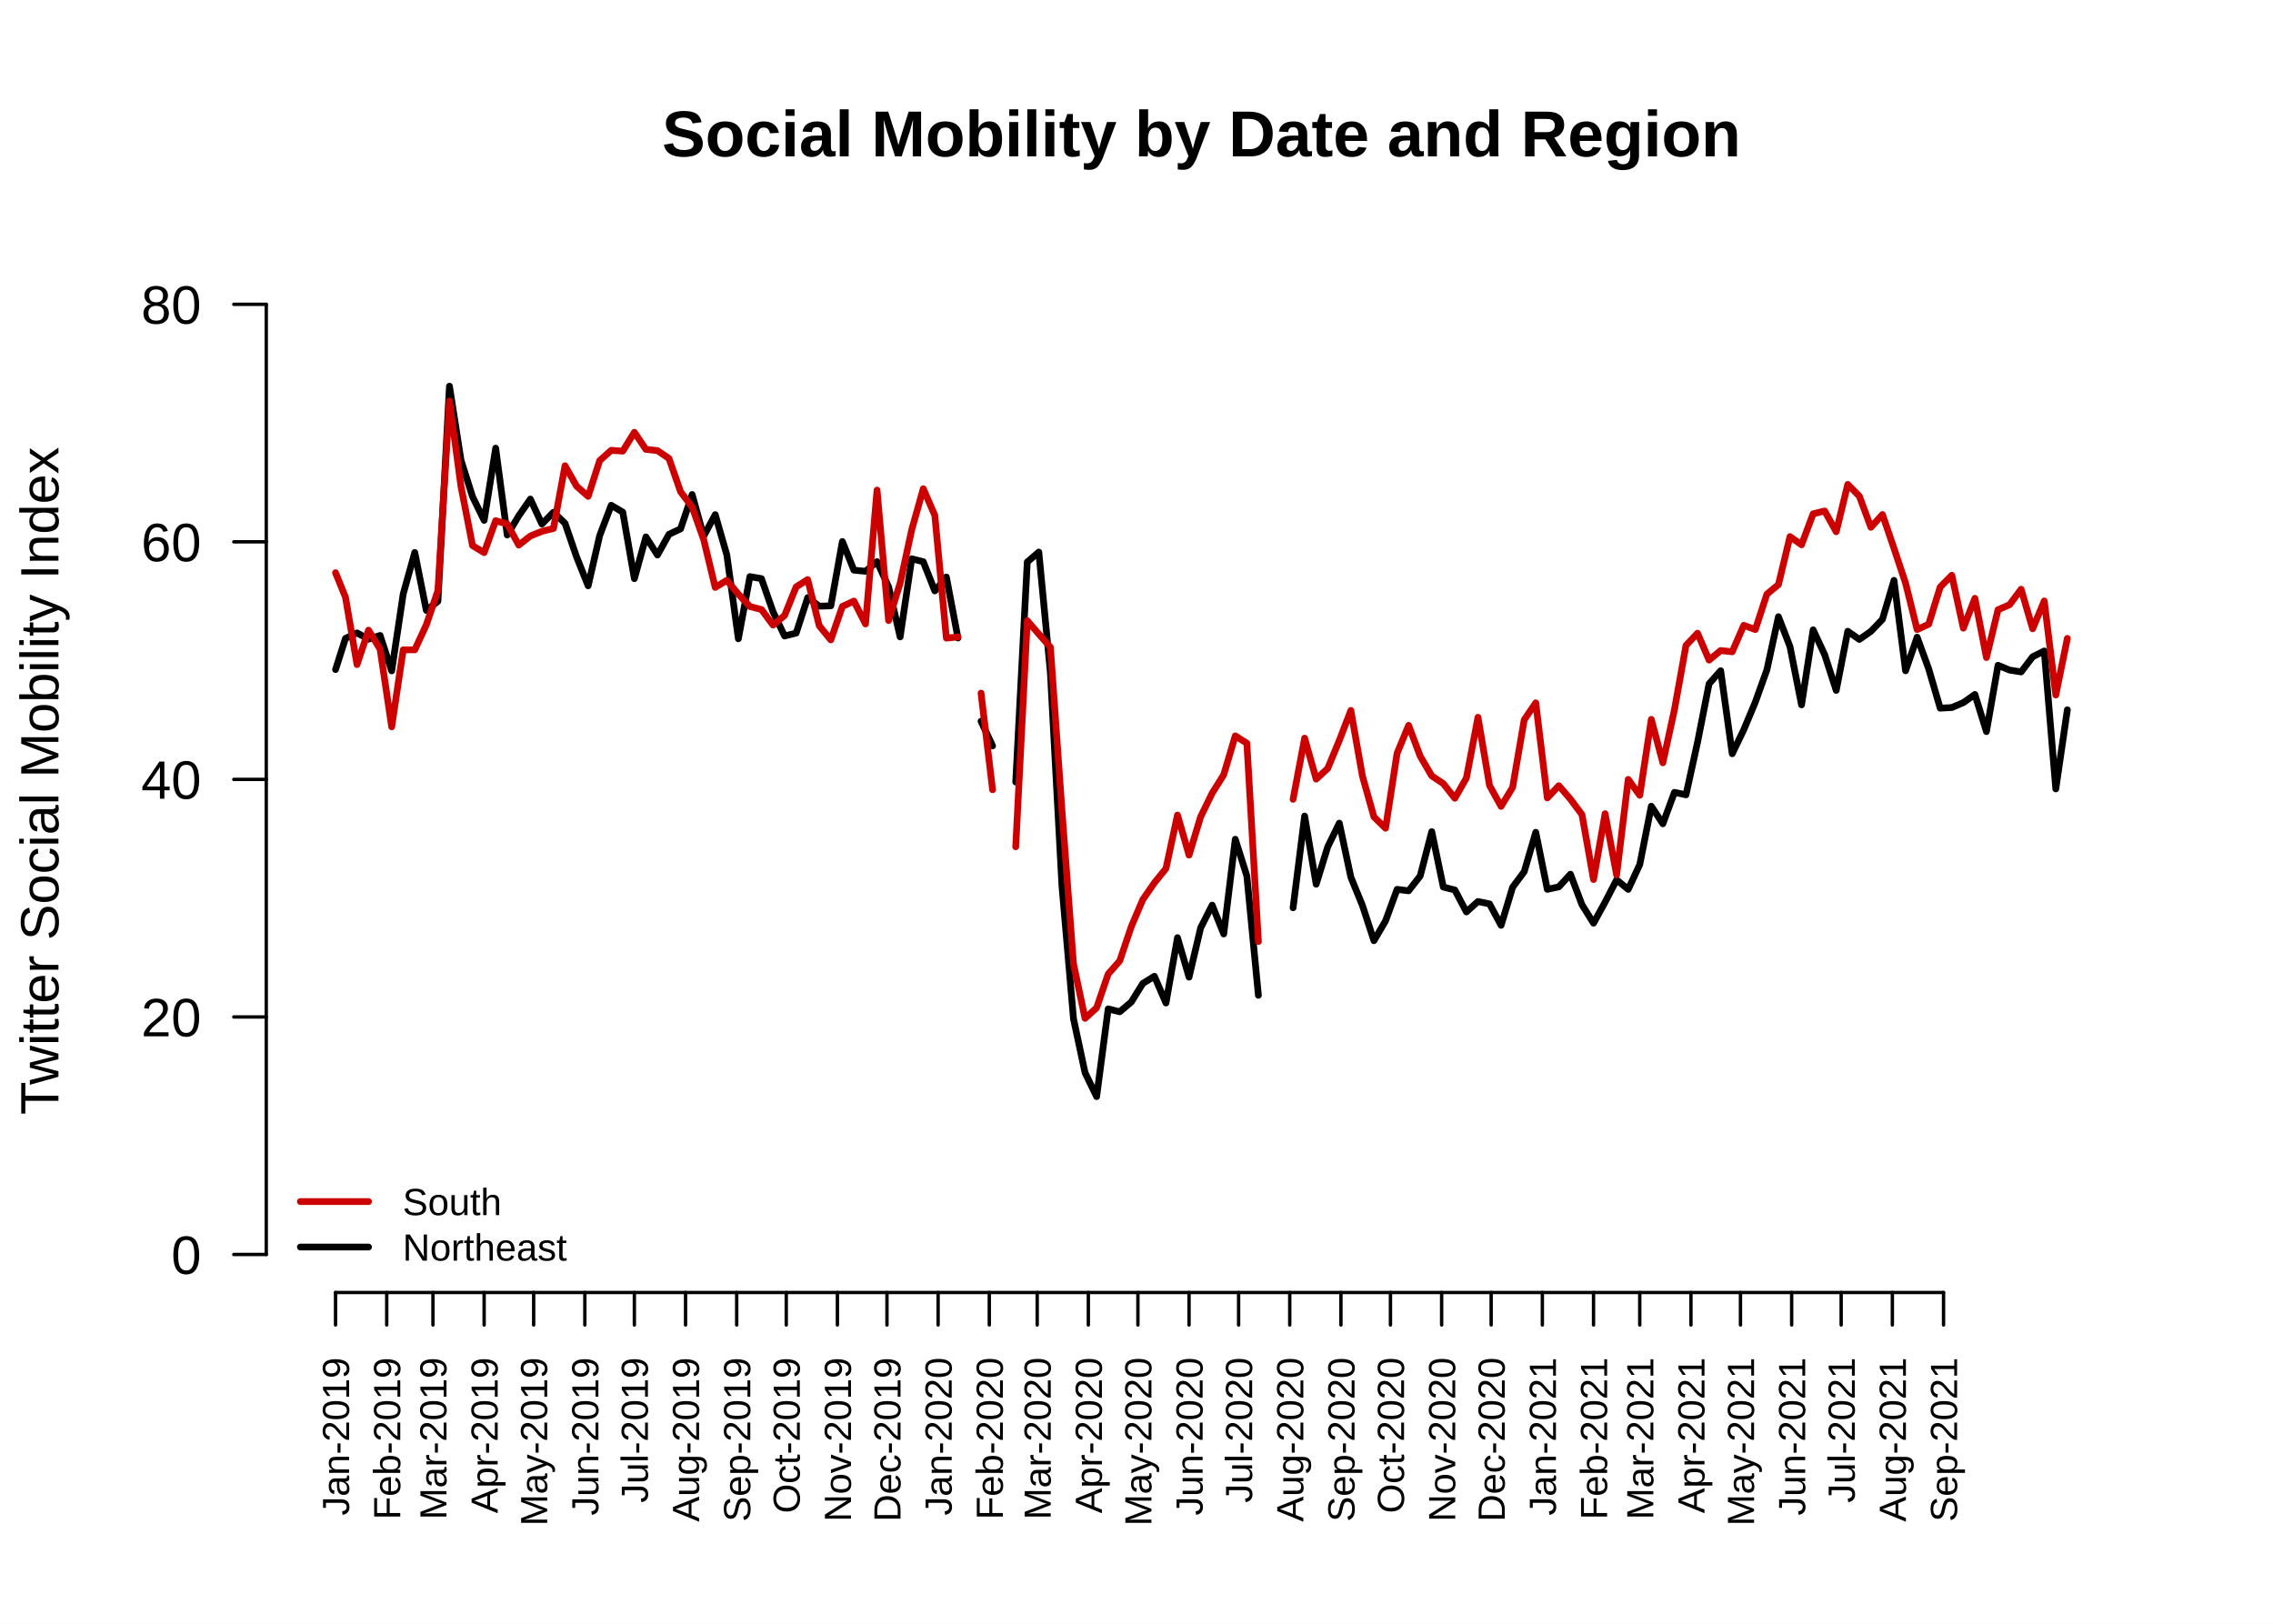
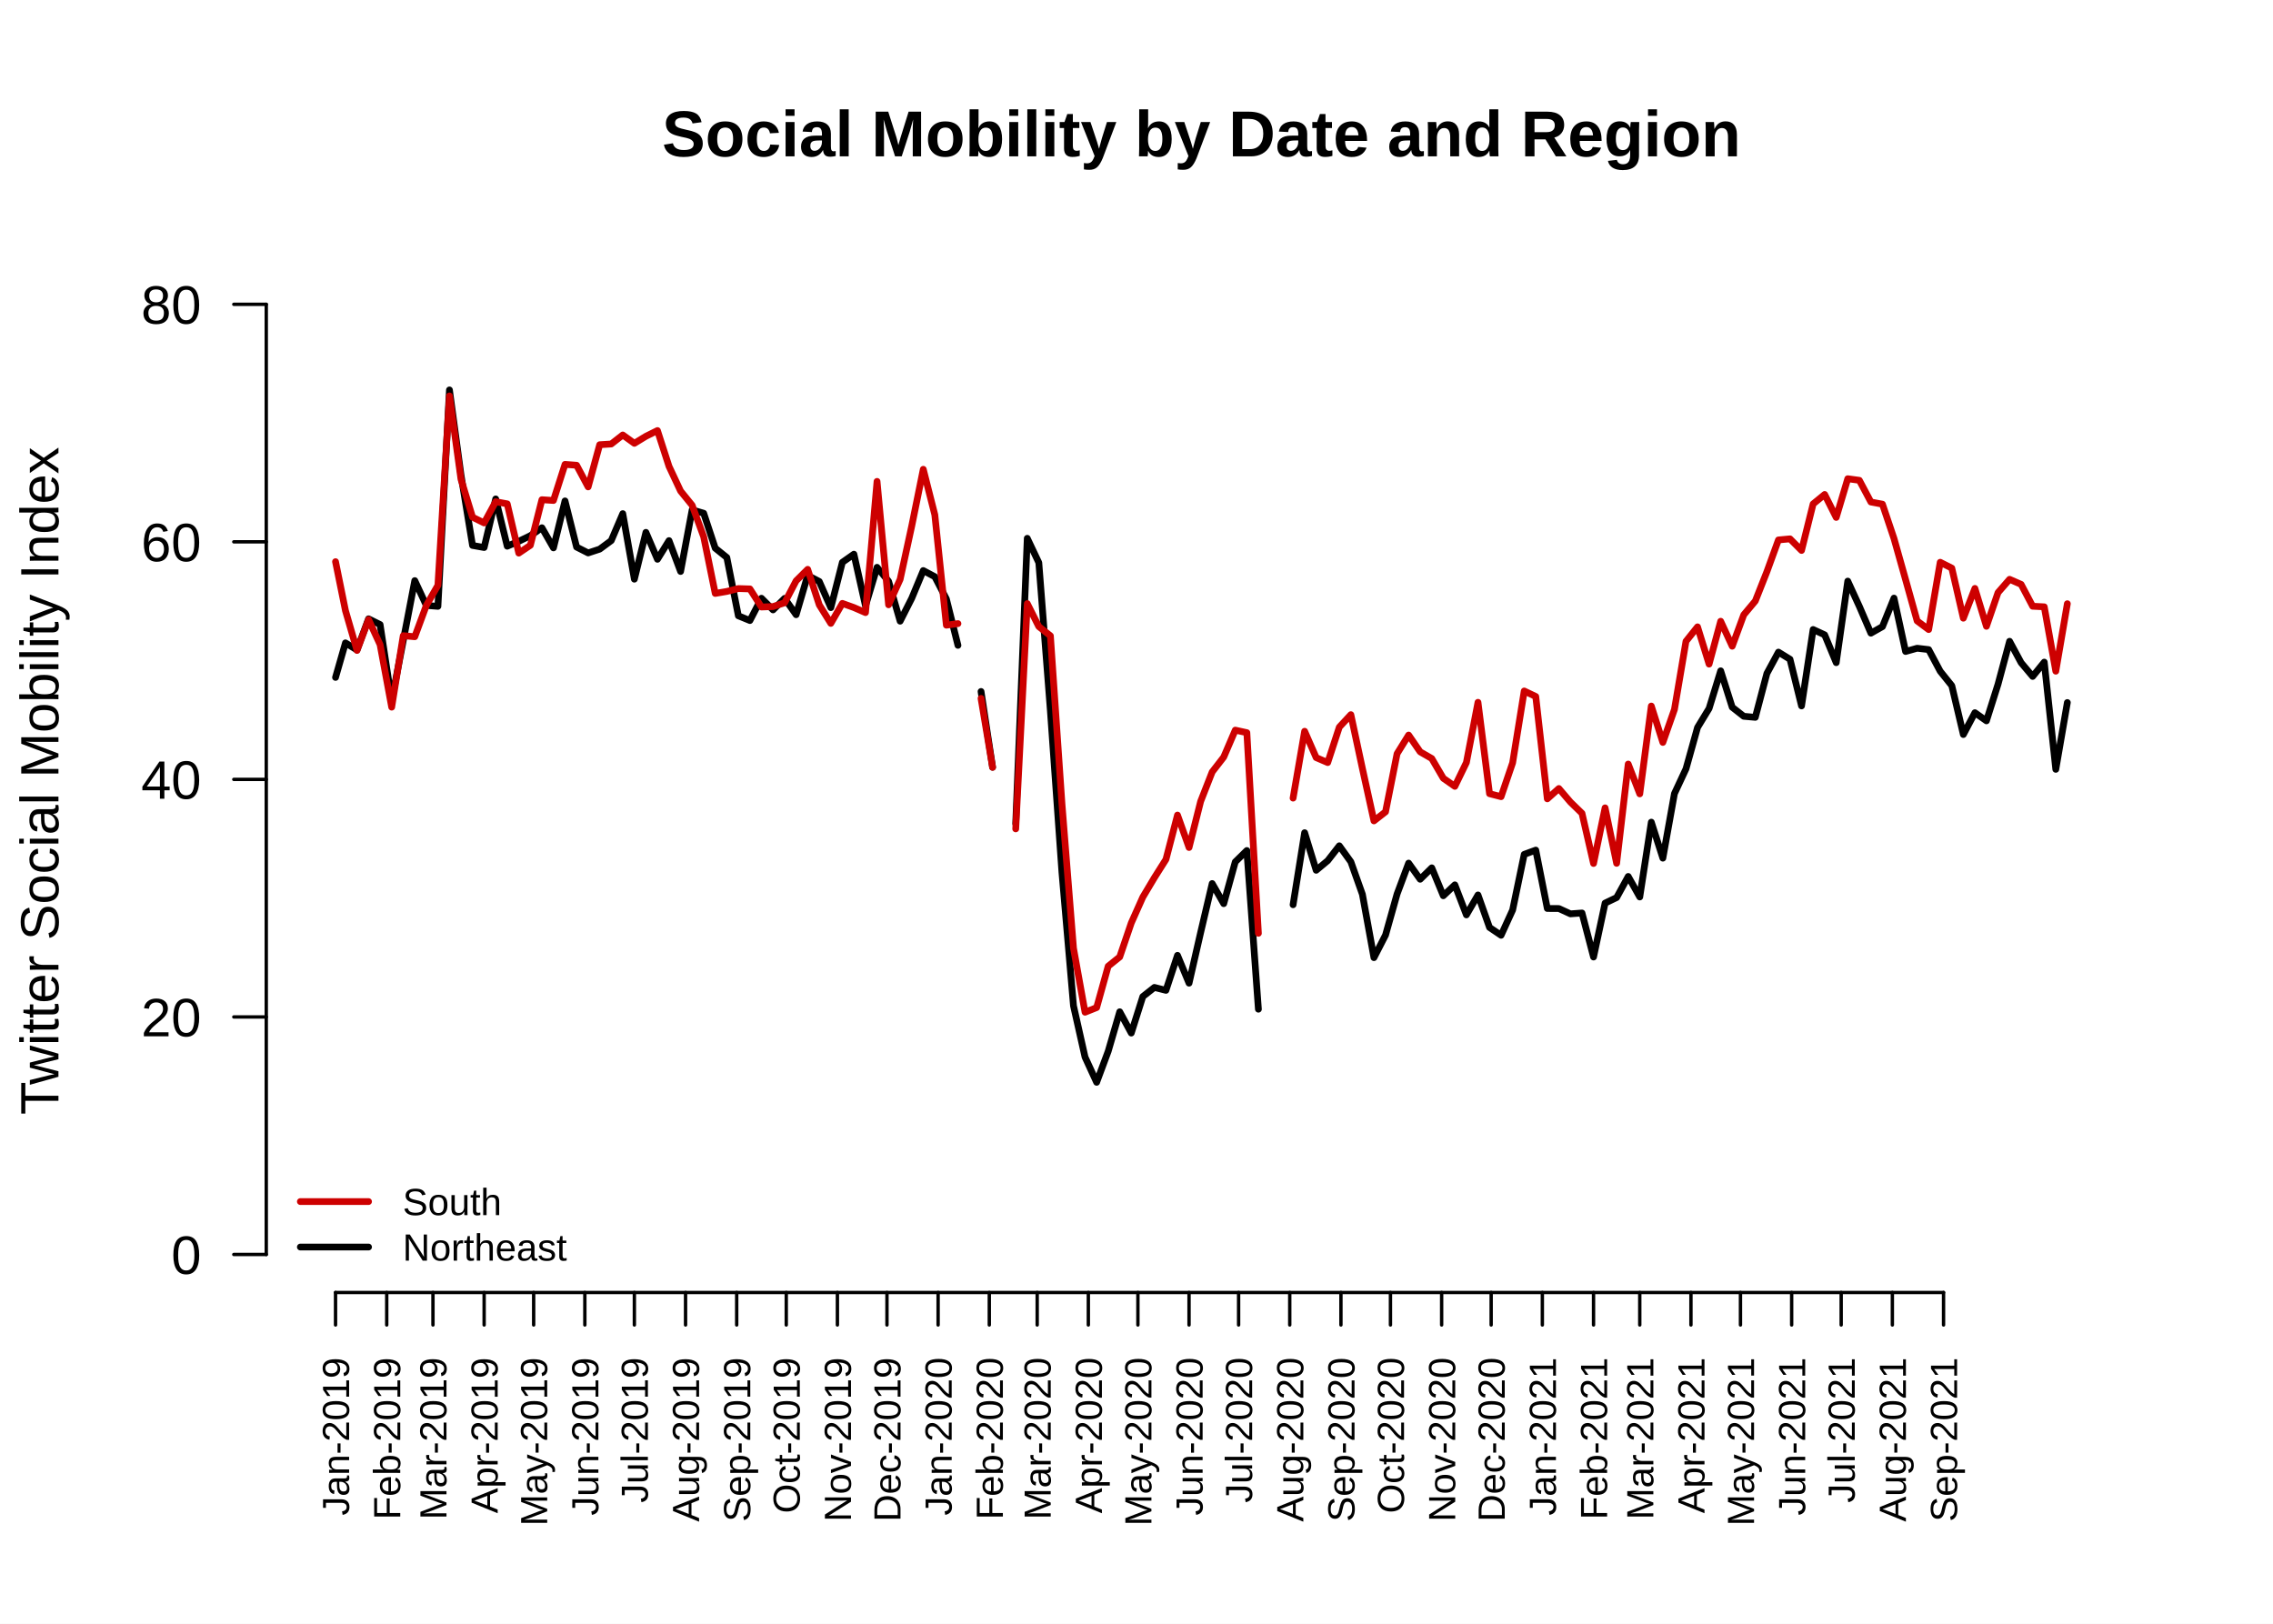
<svg xmlns="http://www.w3.org/2000/svg" viewBox="0 0 504.00 360.00">
  <defs>
    <style type="text/css">
    line, polyline, polygon, path, rect, circle {
      fill: none;
      stroke: #000000;
      stroke-linecap: round;
      stroke-linejoin: round;
      stroke-miterlimit: 10.00;
    }
  </style>
  </defs>
  <rect width="100%" height="100%" style="stroke: none; fill: #FFFFFF;" />
  <defs>
    <clipPath id="cpNTkuMDR8NDczLjc2fDI4Ni41Nnw1OS4wNA==">
      <rect x="59.04" y="59.04" width="414.72" height="227.52" />
    </clipPath>
  </defs>
-   <polyline points="74.40,148.45 76.60,141.55 79.16,140.33 81.72,141.70 84.28,140.89 86.85,148.74 89.41,131.66 91.97,122.49 94.53,135.33 97.10,133.30 99.66,85.62 102.22,102.04 104.78,110.13 107.35,115.37 109.91,99.36 112.47,118.62 115.03,114.35 117.60,110.65 120.16,116.18 122.72,113.57 125.28,116.01 127.85,123.48 130.41,129.88 132.97,118.75 135.53,112.02 138.09,113.55 140.66,128.30 143.22,119.04 145.78,123.05 148.34,118.46 150.91,117.25 153.47,109.64 156.03,118.87 158.59,114.10 161.16,123.02 163.72,141.62 166.28,127.84 168.84,128.29 171.41,135.64 173.97,141.00 176.53,140.37 179.09,132.50 181.66,134.40 184.22,134.32 186.78,120.06 189.34,126.41 191.91,126.66 194.47,124.53 197.03,130.11 199.59,141.21 202.16,123.89 204.72,124.54 207.28,131.01 209.84,127.93 212.41,141.45 " style="stroke-width: 1.50;" clip-path="url(#cpNTkuMDR8NDczLjc2fDI4Ni41Nnw1OS4wNA==)" />
-   <polyline points="217.53,159.90 220.09,165.37 " style="stroke-width: 1.50;" clip-path="url(#cpNTkuMDR8NDczLjc2fDI4Ni41Nnw1OS4wNA==)" />
-   <polyline points="225.22,173.38 227.78,124.60 230.34,122.40 232.91,149.18 235.47,196.39 238.03,225.87 240.59,237.83 243.16,243.13 245.72,223.68 248.28,224.32 250.84,222.16 253.40,218.04 255.97,216.45 258.53,222.38 261.09,207.89 263.65,216.65 266.22,205.72 268.78,200.68 271.34,207.07 273.90,186.07 276.47,194.21 279.03,220.67 " style="stroke-width: 1.50;" clip-path="url(#cpNTkuMDR8NDczLjc2fDI4Ni41Nnw1OS4wNA==)" />
-   <polyline points="286.72,201.26 289.28,180.93 291.84,196.04 294.40,187.75 296.97,182.50 299.53,194.48 302.09,200.73 304.65,208.56 307.22,204.17 309.78,197.18 312.34,197.50 314.90,194.22 317.47,184.38 320.03,196.67 322.59,197.32 325.15,202.18 327.72,199.87 330.28,200.41 332.84,205.16 335.40,196.70 337.97,193.26 340.53,184.53 343.09,197.18 345.65,196.62 348.22,193.82 350.78,200.60 353.34,204.68 355.90,200.02 358.46,195.07 361.03,197.18 363.59,191.68 366.15,178.75 368.71,182.64 371.28,175.67 373.84,176.22 376.40,164.58 378.96,151.60 381.53,148.70 384.09,167.11 386.65,161.79 389.21,155.67 391.78,148.51 394.34,136.73 396.90,143.37 399.46,156.27 402.03,139.64 404.59,145.15 407.15,153.07 409.71,139.96 412.28,141.77 414.84,139.98 417.40,137.31 419.96,128.67 422.53,148.72 425.09,141.27 427.65,148.28 430.21,157.01 432.78,156.87 435.34,155.78 437.90,153.97 440.46,162.20 443.03,147.50 445.59,148.56 448.15,148.97 450.71,145.61 453.28,144.33 455.84,174.91 458.40,157.37 " style="stroke-width: 1.50;" clip-path="url(#cpNTkuMDR8NDczLjc2fDI4Ni41Nnw1OS4wNA==)" />
+   <polyline points="74.40,150.19 76.60,142.53 79.16,144.11 81.72,137.20 84.28,138.47 86.85,155.36 89.41,142.05 91.97,128.73 94.53,134.23 97.10,134.43 99.66,86.45 102.22,105.33 104.78,120.93 107.35,121.39 109.91,110.62 112.47,121.10 115.03,120.01 117.60,118.77 120.16,117.01 122.72,121.47 125.28,111.06 127.85,121.29 130.41,122.59 132.97,121.75 135.53,119.86 138.09,113.88 140.66,128.41 143.22,118.03 145.78,124.00 148.34,119.86 150.91,126.70 153.47,113.04 156.03,113.79 158.59,121.53 161.16,123.60 163.72,136.53 166.28,137.58 168.84,132.64 171.41,135.22 173.97,132.67 176.53,136.29 179.09,127.57 181.66,128.92 184.22,134.72 186.78,124.67 189.34,122.87 191.91,134.33 194.47,125.78 197.03,128.88 199.59,137.72 202.16,132.65 204.72,126.50 207.28,127.86 209.84,132.79 212.41,143.08 " style="stroke-width: 1.50;" clip-path="url(#cpNTkuMDR8NDczLjc2fDI4Ni41Nnw1OS4wNA==)" />
+   <polyline points="217.53,153.31 220.09,170.10 " style="stroke-width: 1.50;" clip-path="url(#cpNTkuMDR8NDczLjc2fDI4Ni41Nnw1OS4wNA==)" />
+   <polyline points="225.22,182.60 227.78,119.35 230.34,124.75 232.91,157.63 235.47,193.44 238.03,222.99 240.59,234.37 243.16,239.96 245.72,233.09 248.28,224.32 250.84,229.04 253.40,220.95 255.97,218.92 258.53,219.57 261.09,211.81 263.65,217.98 266.22,206.76 268.78,195.89 271.34,200.35 273.90,191.09 276.47,188.57 279.03,223.75 " style="stroke-width: 1.50;" clip-path="url(#cpNTkuMDR8NDczLjc2fDI4Ni41Nnw1OS4wNA==)" />
+   <polyline points="286.72,200.59 289.28,184.62 291.84,192.95 294.40,190.82 296.97,187.52 299.53,191.07 302.09,198.28 304.65,212.32 307.22,207.31 309.78,198.21 312.34,191.36 314.90,194.94 317.47,192.41 320.03,198.60 322.59,196.18 325.15,202.84 327.72,198.42 330.28,205.63 332.84,207.36 335.40,201.76 337.97,189.42 340.53,188.48 343.09,201.42 345.65,201.43 348.22,202.61 350.78,202.42 353.34,212.18 355.90,200.23 358.46,199.00 361.03,194.32 363.59,198.87 366.15,182.28 368.71,190.26 371.28,175.95 373.84,170.46 376.40,161.29 378.96,157.08 381.53,148.73 384.09,156.80 386.65,158.81 389.21,159.04 391.78,149.31 394.34,144.58 396.90,146.16 399.46,156.51 402.03,139.57 404.59,140.75 407.15,146.92 409.71,128.84 412.28,134.44 414.84,140.38 417.40,138.93 419.96,132.61 422.53,144.44 425.09,143.72 427.65,144.02 430.21,148.82 432.78,152.02 435.34,162.85 437.90,158.01 440.46,159.82 443.03,151.70 445.59,142.18 448.15,146.93 450.71,149.97 453.28,146.80 455.84,170.57 458.40,155.76 " style="stroke-width: 1.50;" clip-path="url(#cpNTkuMDR8NDczLjc2fDI4Ni41Nnw1OS4wNA==)" />
  <defs>
    <clipPath id="cpMC4wMHw1MDQuMDB8MzYwLjAwfDAuMDA=">
      <rect x="0.00" y="0.00" width="504.00" height="360.00" />
    </clipPath>
  </defs>
  <line x1="59.04" y1="278.13" x2="59.04" y2="67.47" style="stroke-width: 0.75;" clip-path="url(#cpMC4wMHw1MDQuMDB8MzYwLjAwfDAuMDA=)" />
  <line x1="59.04" y1="278.13" x2="51.84" y2="278.13" style="stroke-width: 0.75;" clip-path="url(#cpMC4wMHw1MDQuMDB8MzYwLjAwfDAuMDA=)" />
  <line x1="59.04" y1="225.47" x2="51.84" y2="225.47" style="stroke-width: 0.75;" clip-path="url(#cpMC4wMHw1MDQuMDB8MzYwLjAwfDAuMDA=)" />
  <line x1="59.04" y1="172.80" x2="51.84" y2="172.80" style="stroke-width: 0.75;" clip-path="url(#cpMC4wMHw1MDQuMDB8MzYwLjAwfDAuMDA=)" />
  <line x1="59.04" y1="120.13" x2="51.84" y2="120.13" style="stroke-width: 0.75;" clip-path="url(#cpMC4wMHw1MDQuMDB8MzYwLjAwfDAuMDA=)" />
  <line x1="59.04" y1="67.47" x2="51.84" y2="67.47" style="stroke-width: 0.75;" clip-path="url(#cpMC4wMHw1MDQuMDB8MzYwLjAwfDAuMDA=)" />
  <g clip-path="url(#cpMC4wMHw1MDQuMDB8MzYwLjAwfDAuMDA=)">
    <text x="37.97" y="282.43" style="font-size: 12.00px; font-family: Arial;" textLength="6.67px" lengthAdjust="spacingAndGlyphs">0</text>
  </g>
  <g clip-path="url(#cpMC4wMHw1MDQuMDB8MzYwLjAwfDAuMDA=)">
    <text x="31.29" y="229.76" style="font-size: 12.00px; font-family: Arial;" textLength="13.35px" lengthAdjust="spacingAndGlyphs">20</text>
  </g>
  <g clip-path="url(#cpMC4wMHw1MDQuMDB8MzYwLjAwfDAuMDA=)">
    <text x="31.29" y="177.09" style="font-size: 12.00px; font-family: Arial;" textLength="13.35px" lengthAdjust="spacingAndGlyphs">40</text>
  </g>
  <g clip-path="url(#cpMC4wMHw1MDQuMDB8MzYwLjAwfDAuMDA=)">
    <text x="31.29" y="124.43" style="font-size: 12.00px; font-family: Arial;" textLength="13.35px" lengthAdjust="spacingAndGlyphs">60</text>
  </g>
  <g clip-path="url(#cpMC4wMHw1MDQuMDB8MzYwLjAwfDAuMDA=)">
    <text x="31.29" y="71.76" style="font-size: 12.00px; font-family: Arial;" textLength="13.35px" lengthAdjust="spacingAndGlyphs">80</text>
  </g>
  <g clip-path="url(#cpMC4wMHw1MDQuMDB8MzYwLjAwfDAuMDA=)">
    <text x="146.78" y="34.67" style="font-size: 14.40px; font-weight: bold; font-family: Arial;" textLength="239.23px" lengthAdjust="spacingAndGlyphs">Social Mobility by Date and Region</text>
  </g>
  <g clip-path="url(#cpMC4wMHw1MDQuMDB8MzYwLjAwfDAuMDA=)">
    <text transform="translate(12.96,247.16) rotate(-90)" style="font-size: 12.00px; font-family: Arial;" textLength="148.72px" lengthAdjust="spacingAndGlyphs">Twitter Social Mobility Index</text>
  </g>
  <defs>
    <clipPath id="cpNTkuMDR8NDczLjc2fDI4Ni41Nnw1OS4wNA==">
      <rect x="59.04" y="59.04" width="414.72" height="227.52" />
    </clipPath>
  </defs>
-   <polyline points="74.40,126.98 76.60,132.40 79.16,147.34 81.72,139.72 84.28,143.92 86.85,161.14 89.41,144.07 91.97,144.07 94.53,138.53 97.10,130.94 99.66,88.91 102.22,107.87 104.78,120.97 107.35,122.52 109.91,115.44 112.47,116.20 115.03,120.85 117.60,118.84 120.16,117.80 122.72,117.17 125.28,103.26 127.85,107.79 130.41,110.05 132.97,102.12 135.53,99.83 138.09,100.02 140.66,95.84 143.22,99.63 145.78,99.90 148.34,101.65 150.91,109.03 153.47,112.41 156.03,119.63 158.59,130.24 161.16,128.66 163.72,131.73 166.28,134.47 168.84,135.14 171.41,138.59 173.97,136.46 176.53,130.12 179.09,128.50 181.66,138.75 184.22,141.87 186.78,134.46 189.34,133.27 191.91,138.34 194.47,108.66 197.03,137.57 199.59,129.29 202.16,117.46 204.72,108.35 207.28,114.26 209.84,141.47 212.41,141.22 " style="stroke-width: 1.50; stroke: #CD0000;" clip-path="url(#cpNTkuMDR8NDczLjc2fDI4Ni41Nnw1OS4wNA==)" />
-   <polyline points="217.53,153.67 220.09,175.10 " style="stroke-width: 1.50; stroke: #CD0000;" clip-path="url(#cpNTkuMDR8NDczLjc2fDI4Ni41Nnw1OS4wNA==)" />
-   <polyline points="225.22,187.74 227.78,137.61 230.34,140.58 232.91,143.48 235.47,179.66 238.03,213.68 240.59,225.78 243.16,223.43 245.72,215.95 248.28,213.04 250.84,205.46 253.40,199.44 255.97,195.73 258.53,192.56 261.09,180.71 263.65,189.59 266.22,181.10 268.78,175.85 271.34,171.77 273.90,163.15 276.47,164.78 279.03,208.75 " style="stroke-width: 1.50; stroke: #CD0000;" clip-path="url(#cpNTkuMDR8NDczLjc2fDI4Ni41Nnw1OS4wNA==)" />
-   <polyline points="286.72,177.22 289.28,163.66 291.84,172.74 294.40,170.37 296.97,164.17 299.53,157.51 302.09,172.04 304.65,181.12 307.22,183.62 309.78,167.02 312.34,160.82 314.90,167.64 317.47,172.03 320.03,173.73 322.59,176.98 325.15,172.49 327.72,159.03 330.28,174.15 332.84,178.78 335.40,174.57 337.97,159.59 340.53,155.83 343.09,176.91 345.65,174.20 348.22,177.18 350.78,180.62 353.34,195.00 355.90,180.41 358.46,193.99 361.03,172.81 363.59,176.32 366.15,159.49 368.71,169.12 371.28,157.35 373.84,143.10 376.40,140.39 378.96,146.35 381.53,144.23 384.09,144.51 386.65,138.64 389.21,139.58 391.78,131.73 394.34,129.61 396.90,118.97 399.46,120.79 402.03,113.92 404.59,113.29 407.15,117.89 409.71,107.40 412.28,110.01 414.84,116.91 417.40,114.07 419.96,121.57 422.53,129.29 425.09,139.58 427.65,138.40 430.21,130.15 432.78,127.54 435.34,139.27 437.90,132.65 440.46,145.78 443.03,135.19 445.59,134.07 448.15,130.64 450.71,139.41 453.28,133.24 455.84,154.09 458.40,141.54 " style="stroke-width: 1.50; stroke: #CD0000;" clip-path="url(#cpNTkuMDR8NDczLjc2fDI4Ni41Nnw1OS4wNA==)" />
+   <polyline points="74.40,124.53 76.60,135.38 79.16,144.21 81.72,137.36 84.28,142.92 86.85,156.78 89.41,140.94 91.97,141.17 94.53,134.24 97.10,129.77 99.66,87.78 102.22,106.27 104.78,114.67 107.35,115.94 109.91,111.23 112.47,111.71 115.03,122.63 117.60,120.89 120.16,110.79 122.72,110.96 125.28,102.96 127.85,103.15 130.41,107.95 132.97,98.60 135.53,98.44 138.09,96.44 140.66,98.29 143.22,96.73 145.78,95.46 148.34,103.39 150.91,108.87 153.47,112.02 156.03,119.01 158.59,131.57 161.16,131.13 163.72,130.49 166.28,130.57 168.84,134.58 171.41,134.48 173.97,133.65 176.53,128.77 179.09,126.23 181.66,134.11 184.22,138.21 186.78,133.78 189.34,134.70 191.91,135.82 194.47,106.73 197.03,134.09 199.59,128.45 202.16,116.63 204.72,104.05 207.28,114.13 209.84,138.61 212.41,138.26 " style="stroke-width: 1.50; stroke: #CD0000;" clip-path="url(#cpNTkuMDR8NDczLjc2fDI4Ni41Nnw1OS4wNA==)" />
+   <polyline points="217.53,154.84 220.09,170.13 " style="stroke-width: 1.50; stroke: #CD0000;" clip-path="url(#cpNTkuMDR8NDczLjc2fDI4Ni41Nnw1OS4wNA==)" />
+   <polyline points="225.22,183.77 227.78,133.82 230.34,138.92 232.91,140.97 235.47,178.20 238.03,210.23 240.59,224.42 243.16,223.39 245.72,214.22 248.28,212.16 250.84,204.63 253.40,198.90 255.97,194.59 258.53,190.54 261.09,180.71 263.65,187.90 266.22,177.69 268.78,171.15 271.34,167.85 273.90,161.88 276.47,162.44 279.03,206.92 " style="stroke-width: 1.50; stroke: #CD0000;" clip-path="url(#cpNTkuMDR8NDczLjc2fDI4Ni41Nnw1OS4wNA==)" />
+   <polyline points="286.72,176.95 289.28,162.13 291.84,167.97 294.40,169.07 296.97,161.21 299.53,158.45 302.09,170.38 304.65,182.00 307.22,179.99 309.78,167.10 312.34,162.97 314.90,166.69 317.47,168.17 320.03,172.55 322.59,174.34 325.15,169.06 327.72,155.71 330.28,175.97 332.84,176.63 335.40,169.12 337.97,153.20 340.53,154.42 343.09,177.11 345.65,174.82 348.22,177.83 350.78,180.32 353.34,191.44 355.90,179.11 358.46,191.41 361.03,169.40 363.59,176.01 366.15,156.54 368.71,164.60 371.28,157.29 373.84,142.18 376.40,138.98 378.96,147.24 381.53,137.74 384.09,143.27 386.65,136.31 389.21,133.25 391.78,126.75 394.34,119.71 396.90,119.47 399.46,122.04 402.03,111.73 404.59,109.63 407.15,114.72 409.71,106.14 412.28,106.49 414.84,111.30 417.40,111.78 419.96,119.39 422.53,128.50 425.09,137.66 427.65,139.58 430.21,124.66 432.78,125.96 435.34,137.06 437.90,130.46 440.46,138.86 443.03,131.38 445.59,128.44 448.15,129.56 450.71,134.41 453.28,134.54 455.84,148.81 458.40,133.85 " style="stroke-width: 1.50; stroke: #CD0000;" clip-path="url(#cpNTkuMDR8NDczLjc2fDI4Ni41Nnw1OS4wNA==)" />
  <defs>
    <clipPath id="cpMC4wMHw1MDQuMDB8MzYwLjAwfDAuMDA=">
      <rect x="0.00" y="0.00" width="504.00" height="360.00" />
    </clipPath>
  </defs>
  <line x1="74.40" y1="286.56" x2="430.95" y2="286.56" style="stroke-width: 0.75;" clip-path="url(#cpMC4wMHw1MDQuMDB8MzYwLjAwfDAuMDA=)" />
  <line x1="74.40" y1="286.56" x2="74.40" y2="293.76" style="stroke-width: 0.75;" clip-path="url(#cpMC4wMHw1MDQuMDB8MzYwLjAwfDAuMDA=)" />
  <line x1="85.75" y1="286.56" x2="85.75" y2="293.76" style="stroke-width: 0.75;" clip-path="url(#cpMC4wMHw1MDQuMDB8MzYwLjAwfDAuMDA=)" />
  <line x1="96.00" y1="286.56" x2="96.00" y2="293.76" style="stroke-width: 0.75;" clip-path="url(#cpMC4wMHw1MDQuMDB8MzYwLjAwfDAuMDA=)" />
  <line x1="107.35" y1="286.56" x2="107.35" y2="293.76" style="stroke-width: 0.75;" clip-path="url(#cpMC4wMHw1MDQuMDB8MzYwLjAwfDAuMDA=)" />
  <line x1="118.33" y1="286.56" x2="118.33" y2="293.76" style="stroke-width: 0.75;" clip-path="url(#cpMC4wMHw1MDQuMDB8MzYwLjAwfDAuMDA=)" />
  <line x1="129.68" y1="286.56" x2="129.68" y2="293.76" style="stroke-width: 0.75;" clip-path="url(#cpMC4wMHw1MDQuMDB8MzYwLjAwfDAuMDA=)" />
  <line x1="140.66" y1="286.56" x2="140.66" y2="293.76" style="stroke-width: 0.75;" clip-path="url(#cpMC4wMHw1MDQuMDB8MzYwLjAwfDAuMDA=)" />
  <line x1="152.01" y1="286.56" x2="152.01" y2="293.76" style="stroke-width: 0.75;" clip-path="url(#cpMC4wMHw1MDQuMDB8MzYwLjAwfDAuMDA=)" />
  <line x1="163.35" y1="286.56" x2="163.35" y2="293.76" style="stroke-width: 0.75;" clip-path="url(#cpMC4wMHw1MDQuMDB8MzYwLjAwfDAuMDA=)" />
  <line x1="174.34" y1="286.56" x2="174.34" y2="293.76" style="stroke-width: 0.75;" clip-path="url(#cpMC4wMHw1MDQuMDB8MzYwLjAwfDAuMDA=)" />
  <line x1="185.68" y1="286.56" x2="185.68" y2="293.76" style="stroke-width: 0.75;" clip-path="url(#cpMC4wMHw1MDQuMDB8MzYwLjAwfDAuMDA=)" />
  <line x1="196.67" y1="286.56" x2="196.67" y2="293.76" style="stroke-width: 0.75;" clip-path="url(#cpMC4wMHw1MDQuMDB8MzYwLjAwfDAuMDA=)" />
  <line x1="208.01" y1="286.56" x2="208.01" y2="293.76" style="stroke-width: 0.75;" clip-path="url(#cpMC4wMHw1MDQuMDB8MzYwLjAwfDAuMDA=)" />
  <line x1="219.36" y1="286.56" x2="219.36" y2="293.76" style="stroke-width: 0.75;" clip-path="url(#cpMC4wMHw1MDQuMDB8MzYwLjAwfDAuMDA=)" />
  <line x1="229.98" y1="286.56" x2="229.98" y2="293.76" style="stroke-width: 0.75;" clip-path="url(#cpMC4wMHw1MDQuMDB8MzYwLjAwfDAuMDA=)" />
  <line x1="241.32" y1="286.56" x2="241.32" y2="293.76" style="stroke-width: 0.75;" clip-path="url(#cpMC4wMHw1MDQuMDB8MzYwLjAwfDAuMDA=)" />
  <line x1="252.31" y1="286.56" x2="252.31" y2="293.76" style="stroke-width: 0.75;" clip-path="url(#cpMC4wMHw1MDQuMDB8MzYwLjAwfDAuMDA=)" />
  <line x1="263.65" y1="286.56" x2="263.65" y2="293.76" style="stroke-width: 0.75;" clip-path="url(#cpMC4wMHw1MDQuMDB8MzYwLjAwfDAuMDA=)" />
  <line x1="274.64" y1="286.56" x2="274.64" y2="293.76" style="stroke-width: 0.75;" clip-path="url(#cpMC4wMHw1MDQuMDB8MzYwLjAwfDAuMDA=)" />
  <line x1="285.98" y1="286.56" x2="285.98" y2="293.76" style="stroke-width: 0.75;" clip-path="url(#cpMC4wMHw1MDQuMDB8MzYwLjAwfDAuMDA=)" />
  <line x1="297.33" y1="286.56" x2="297.33" y2="293.76" style="stroke-width: 0.75;" clip-path="url(#cpMC4wMHw1MDQuMDB8MzYwLjAwfDAuMDA=)" />
  <line x1="308.31" y1="286.56" x2="308.31" y2="293.76" style="stroke-width: 0.75;" clip-path="url(#cpMC4wMHw1MDQuMDB8MzYwLjAwfDAuMDA=)" />
  <line x1="319.66" y1="286.56" x2="319.66" y2="293.76" style="stroke-width: 0.75;" clip-path="url(#cpMC4wMHw1MDQuMDB8MzYwLjAwfDAuMDA=)" />
  <line x1="330.64" y1="286.56" x2="330.64" y2="293.76" style="stroke-width: 0.75;" clip-path="url(#cpMC4wMHw1MDQuMDB8MzYwLjAwfDAuMDA=)" />
  <line x1="341.99" y1="286.56" x2="341.99" y2="293.76" style="stroke-width: 0.75;" clip-path="url(#cpMC4wMHw1MDQuMDB8MzYwLjAwfDAuMDA=)" />
  <line x1="353.34" y1="286.56" x2="353.34" y2="293.76" style="stroke-width: 0.75;" clip-path="url(#cpMC4wMHw1MDQuMDB8MzYwLjAwfDAuMDA=)" />
  <line x1="363.59" y1="286.56" x2="363.59" y2="293.76" style="stroke-width: 0.75;" clip-path="url(#cpMC4wMHw1MDQuMDB8MzYwLjAwfDAuMDA=)" />
  <line x1="374.94" y1="286.56" x2="374.94" y2="293.76" style="stroke-width: 0.75;" clip-path="url(#cpMC4wMHw1MDQuMDB8MzYwLjAwfDAuMDA=)" />
  <line x1="385.92" y1="286.56" x2="385.92" y2="293.76" style="stroke-width: 0.75;" clip-path="url(#cpMC4wMHw1MDQuMDB8MzYwLjAwfDAuMDA=)" />
  <line x1="397.27" y1="286.56" x2="397.27" y2="293.76" style="stroke-width: 0.75;" clip-path="url(#cpMC4wMHw1MDQuMDB8MzYwLjAwfDAuMDA=)" />
  <line x1="408.25" y1="286.56" x2="408.25" y2="293.76" style="stroke-width: 0.75;" clip-path="url(#cpMC4wMHw1MDQuMDB8MzYwLjAwfDAuMDA=)" />
  <line x1="419.60" y1="286.56" x2="419.60" y2="293.76" style="stroke-width: 0.75;" clip-path="url(#cpMC4wMHw1MDQuMDB8MzYwLjAwfDAuMDA=)" />
  <line x1="430.95" y1="286.56" x2="430.95" y2="293.76" style="stroke-width: 0.75;" clip-path="url(#cpMC4wMHw1MDQuMDB8MzYwLjAwfDAuMDA=)" />
  <g clip-path="url(#cpMC4wMHw1MDQuMDB8MzYwLjAwfDAuMDA=)">
    <text transform="translate(77.41,335.99) rotate(-90)" style="font-size: 8.40px; font-family: Arial;" textLength="35.03px" lengthAdjust="spacingAndGlyphs">Jan-2019</text>
  </g>
  <g clip-path="url(#cpMC4wMHw1MDQuMDB8MzYwLjAwfDAuMDA=)">
    <text transform="translate(88.75,336.92) rotate(-90)" style="font-size: 8.40px; font-family: Arial;" textLength="35.96px" lengthAdjust="spacingAndGlyphs">Feb-2019</text>
  </g>
  <g clip-path="url(#cpMC4wMHw1MDQuMDB8MzYwLjAwfDAuMDA=)">
    <text transform="translate(99.00,336.91) rotate(-90)" style="font-size: 8.40px; font-family: Arial;" textLength="35.95px" lengthAdjust="spacingAndGlyphs">Mar-2019</text>
  </g>
  <g clip-path="url(#cpMC4wMHw1MDQuMDB8MzYwLjAwfDAuMDA=)">
    <text transform="translate(110.35,335.52) rotate(-90)" style="font-size: 8.40px; font-family: Arial;" textLength="34.56px" lengthAdjust="spacingAndGlyphs">Apr-2019</text>
  </g>
  <g clip-path="url(#cpMC4wMHw1MDQuMDB8MzYwLjAwfDAuMDA=)">
    <text transform="translate(121.33,338.31) rotate(-90)" style="font-size: 8.40px; font-family: Arial;" textLength="37.35px" lengthAdjust="spacingAndGlyphs">May-2019</text>
  </g>
  <g clip-path="url(#cpMC4wMHw1MDQuMDB8MzYwLjAwfDAuMDA=)">
    <text transform="translate(132.68,335.99) rotate(-90)" style="font-size: 8.40px; font-family: Arial;" textLength="35.03px" lengthAdjust="spacingAndGlyphs">Jun-2019</text>
  </g>
  <g clip-path="url(#cpMC4wMHw1MDQuMDB8MzYwLjAwfDAuMDA=)">
    <text transform="translate(143.66,333.18) rotate(-90)" style="font-size: 8.40px; font-family: Arial;" textLength="32.22px" lengthAdjust="spacingAndGlyphs">Jul-2019</text>
  </g>
  <g clip-path="url(#cpMC4wMHw1MDQuMDB8MzYwLjAwfDAuMDA=)">
    <text transform="translate(155.01,337.39) rotate(-90)" style="font-size: 8.40px; font-family: Arial;" textLength="36.43px" lengthAdjust="spacingAndGlyphs">Aug-2019</text>
  </g>
  <g clip-path="url(#cpMC4wMHw1MDQuMDB8MzYwLjAwfDAuMDA=)">
    <text transform="translate(166.36,337.39) rotate(-90)" style="font-size: 8.40px; font-family: Arial;" textLength="36.43px" lengthAdjust="spacingAndGlyphs">Sep-2019</text>
  </g>
  <g clip-path="url(#cpMC4wMHw1MDQuMDB8MzYwLjAwfDAuMDA=)">
    <text transform="translate(177.34,335.51) rotate(-90)" style="font-size: 8.40px; font-family: Arial;" textLength="34.55px" lengthAdjust="spacingAndGlyphs">Oct-2019</text>
  </g>
  <g clip-path="url(#cpMC4wMHw1MDQuMDB8MzYwLjAwfDAuMDA=)">
    <text transform="translate(188.69,337.38) rotate(-90)" style="font-size: 8.40px; font-family: Arial;" textLength="36.42px" lengthAdjust="spacingAndGlyphs">Nov-2019</text>
  </g>
  <g clip-path="url(#cpMC4wMHw1MDQuMDB8MzYwLjAwfDAuMDA=)">
    <text transform="translate(199.67,337.38) rotate(-90)" style="font-size: 8.40px; font-family: Arial;" textLength="36.42px" lengthAdjust="spacingAndGlyphs">Dec-2019</text>
  </g>
  <g clip-path="url(#cpMC4wMHw1MDQuMDB8MzYwLjAwfDAuMDA=)">
    <text transform="translate(211.02,335.99) rotate(-90)" style="font-size: 8.40px; font-family: Arial;" textLength="35.03px" lengthAdjust="spacingAndGlyphs">Jan-2020</text>
  </g>
  <g clip-path="url(#cpMC4wMHw1MDQuMDB8MzYwLjAwfDAuMDA=)">
    <text transform="translate(222.37,336.92) rotate(-90)" style="font-size: 8.40px; font-family: Arial;" textLength="35.96px" lengthAdjust="spacingAndGlyphs">Feb-2020</text>
  </g>
  <g clip-path="url(#cpMC4wMHw1MDQuMDB8MzYwLjAwfDAuMDA=)">
    <text transform="translate(232.98,336.91) rotate(-90)" style="font-size: 8.40px; font-family: Arial;" textLength="35.95px" lengthAdjust="spacingAndGlyphs">Mar-2020</text>
  </g>
  <g clip-path="url(#cpMC4wMHw1MDQuMDB8MzYwLjAwfDAuMDA=)">
    <text transform="translate(244.33,335.52) rotate(-90)" style="font-size: 8.40px; font-family: Arial;" textLength="34.56px" lengthAdjust="spacingAndGlyphs">Apr-2020</text>
  </g>
  <g clip-path="url(#cpMC4wMHw1MDQuMDB8MzYwLjAwfDAuMDA=)">
    <text transform="translate(255.31,338.31) rotate(-90)" style="font-size: 8.40px; font-family: Arial;" textLength="37.35px" lengthAdjust="spacingAndGlyphs">May-2020</text>
  </g>
  <g clip-path="url(#cpMC4wMHw1MDQuMDB8MzYwLjAwfDAuMDA=)">
    <text transform="translate(266.66,335.99) rotate(-90)" style="font-size: 8.40px; font-family: Arial;" textLength="35.03px" lengthAdjust="spacingAndGlyphs">Jun-2020</text>
  </g>
  <g clip-path="url(#cpMC4wMHw1MDQuMDB8MzYwLjAwfDAuMDA=)">
    <text transform="translate(277.64,333.18) rotate(-90)" style="font-size: 8.40px; font-family: Arial;" textLength="32.22px" lengthAdjust="spacingAndGlyphs">Jul-2020</text>
  </g>
  <g clip-path="url(#cpMC4wMHw1MDQuMDB8MzYwLjAwfDAuMDA=)">
    <text transform="translate(288.99,337.39) rotate(-90)" style="font-size: 8.40px; font-family: Arial;" textLength="36.43px" lengthAdjust="spacingAndGlyphs">Aug-2020</text>
  </g>
  <g clip-path="url(#cpMC4wMHw1MDQuMDB8MzYwLjAwfDAuMDA=)">
    <text transform="translate(300.34,337.39) rotate(-90)" style="font-size: 8.40px; font-family: Arial;" textLength="36.43px" lengthAdjust="spacingAndGlyphs">Sep-2020</text>
  </g>
  <g clip-path="url(#cpMC4wMHw1MDQuMDB8MzYwLjAwfDAuMDA=)">
    <text transform="translate(311.32,335.51) rotate(-90)" style="font-size: 8.40px; font-family: Arial;" textLength="34.55px" lengthAdjust="spacingAndGlyphs">Oct-2020</text>
  </g>
  <g clip-path="url(#cpMC4wMHw1MDQuMDB8MzYwLjAwfDAuMDA=)">
    <text transform="translate(322.67,337.38) rotate(-90)" style="font-size: 8.40px; font-family: Arial;" textLength="36.42px" lengthAdjust="spacingAndGlyphs">Nov-2020</text>
  </g>
  <g clip-path="url(#cpMC4wMHw1MDQuMDB8MzYwLjAwfDAuMDA=)">
    <text transform="translate(333.65,337.38) rotate(-90)" style="font-size: 8.40px; font-family: Arial;" textLength="36.42px" lengthAdjust="spacingAndGlyphs">Dec-2020</text>
  </g>
  <g clip-path="url(#cpMC4wMHw1MDQuMDB8MzYwLjAwfDAuMDA=)">
    <text transform="translate(345.00,335.99) rotate(-90)" style="font-size: 8.40px; font-family: Arial;" textLength="35.03px" lengthAdjust="spacingAndGlyphs">Jan-2021</text>
  </g>
  <g clip-path="url(#cpMC4wMHw1MDQuMDB8MzYwLjAwfDAuMDA=)">
    <text transform="translate(356.35,336.92) rotate(-90)" style="font-size: 8.40px; font-family: Arial;" textLength="35.96px" lengthAdjust="spacingAndGlyphs">Feb-2021</text>
  </g>
  <g clip-path="url(#cpMC4wMHw1MDQuMDB8MzYwLjAwfDAuMDA=)">
    <text transform="translate(366.60,336.91) rotate(-90)" style="font-size: 8.40px; font-family: Arial;" textLength="35.95px" lengthAdjust="spacingAndGlyphs">Mar-2021</text>
  </g>
  <g clip-path="url(#cpMC4wMHw1MDQuMDB8MzYwLjAwfDAuMDA=)">
    <text transform="translate(377.94,335.52) rotate(-90)" style="font-size: 8.40px; font-family: Arial;" textLength="34.56px" lengthAdjust="spacingAndGlyphs">Apr-2021</text>
  </g>
  <g clip-path="url(#cpMC4wMHw1MDQuMDB8MzYwLjAwfDAuMDA=)">
    <text transform="translate(388.93,338.31) rotate(-90)" style="font-size: 8.40px; font-family: Arial;" textLength="37.35px" lengthAdjust="spacingAndGlyphs">May-2021</text>
  </g>
  <g clip-path="url(#cpMC4wMHw1MDQuMDB8MzYwLjAwfDAuMDA=)">
    <text transform="translate(400.27,335.99) rotate(-90)" style="font-size: 8.40px; font-family: Arial;" textLength="35.03px" lengthAdjust="spacingAndGlyphs">Jun-2021</text>
  </g>
  <g clip-path="url(#cpMC4wMHw1MDQuMDB8MzYwLjAwfDAuMDA=)">
    <text transform="translate(411.26,333.18) rotate(-90)" style="font-size: 8.40px; font-family: Arial;" textLength="32.22px" lengthAdjust="spacingAndGlyphs">Jul-2021</text>
  </g>
  <g clip-path="url(#cpMC4wMHw1MDQuMDB8MzYwLjAwfDAuMDA=)">
    <text transform="translate(422.60,337.39) rotate(-90)" style="font-size: 8.40px; font-family: Arial;" textLength="36.43px" lengthAdjust="spacingAndGlyphs">Aug-2021</text>
  </g>
  <g clip-path="url(#cpMC4wMHw1MDQuMDB8MzYwLjAwfDAuMDA=)">
    <text transform="translate(433.95,337.39) rotate(-90)" style="font-size: 8.40px; font-family: Arial;" textLength="36.43px" lengthAdjust="spacingAndGlyphs">Sep-2021</text>
  </g>
  <defs>
    <clipPath id="cpNTkuMDR8NDczLjc2fDI4Ni41Nnw1OS4wNA==">
      <rect x="59.04" y="59.04" width="414.72" height="227.52" />
    </clipPath>
  </defs>
  <line x1="66.60" y1="266.40" x2="81.72" y2="266.40" style="stroke-width: 1.50; stroke: #CD0000;" clip-path="url(#cpNTkuMDR8NDczLjc2fDI4Ni41Nnw1OS4wNA==)" />
  <line x1="66.60" y1="276.48" x2="81.72" y2="276.48" style="stroke-width: 1.50;" clip-path="url(#cpNTkuMDR8NDczLjc2fDI4Ni41Nnw1OS4wNA==)" />
  <g clip-path="url(#cpNTkuMDR8NDczLjc2fDI4Ni41Nnw1OS4wNA==)">
    <text x="89.28" y="269.41" style="font-size: 8.40px; font-family: Arial;" textLength="21.95px" lengthAdjust="spacingAndGlyphs">South</text>
  </g>
  <g clip-path="url(#cpNTkuMDR8NDczLjc2fDI4Ni41Nnw1OS4wNA==)">
    <text x="89.28" y="279.49" style="font-size: 8.40px; font-family: Arial;" textLength="36.42px" lengthAdjust="spacingAndGlyphs">Northeast</text>
  </g>
</svg>
